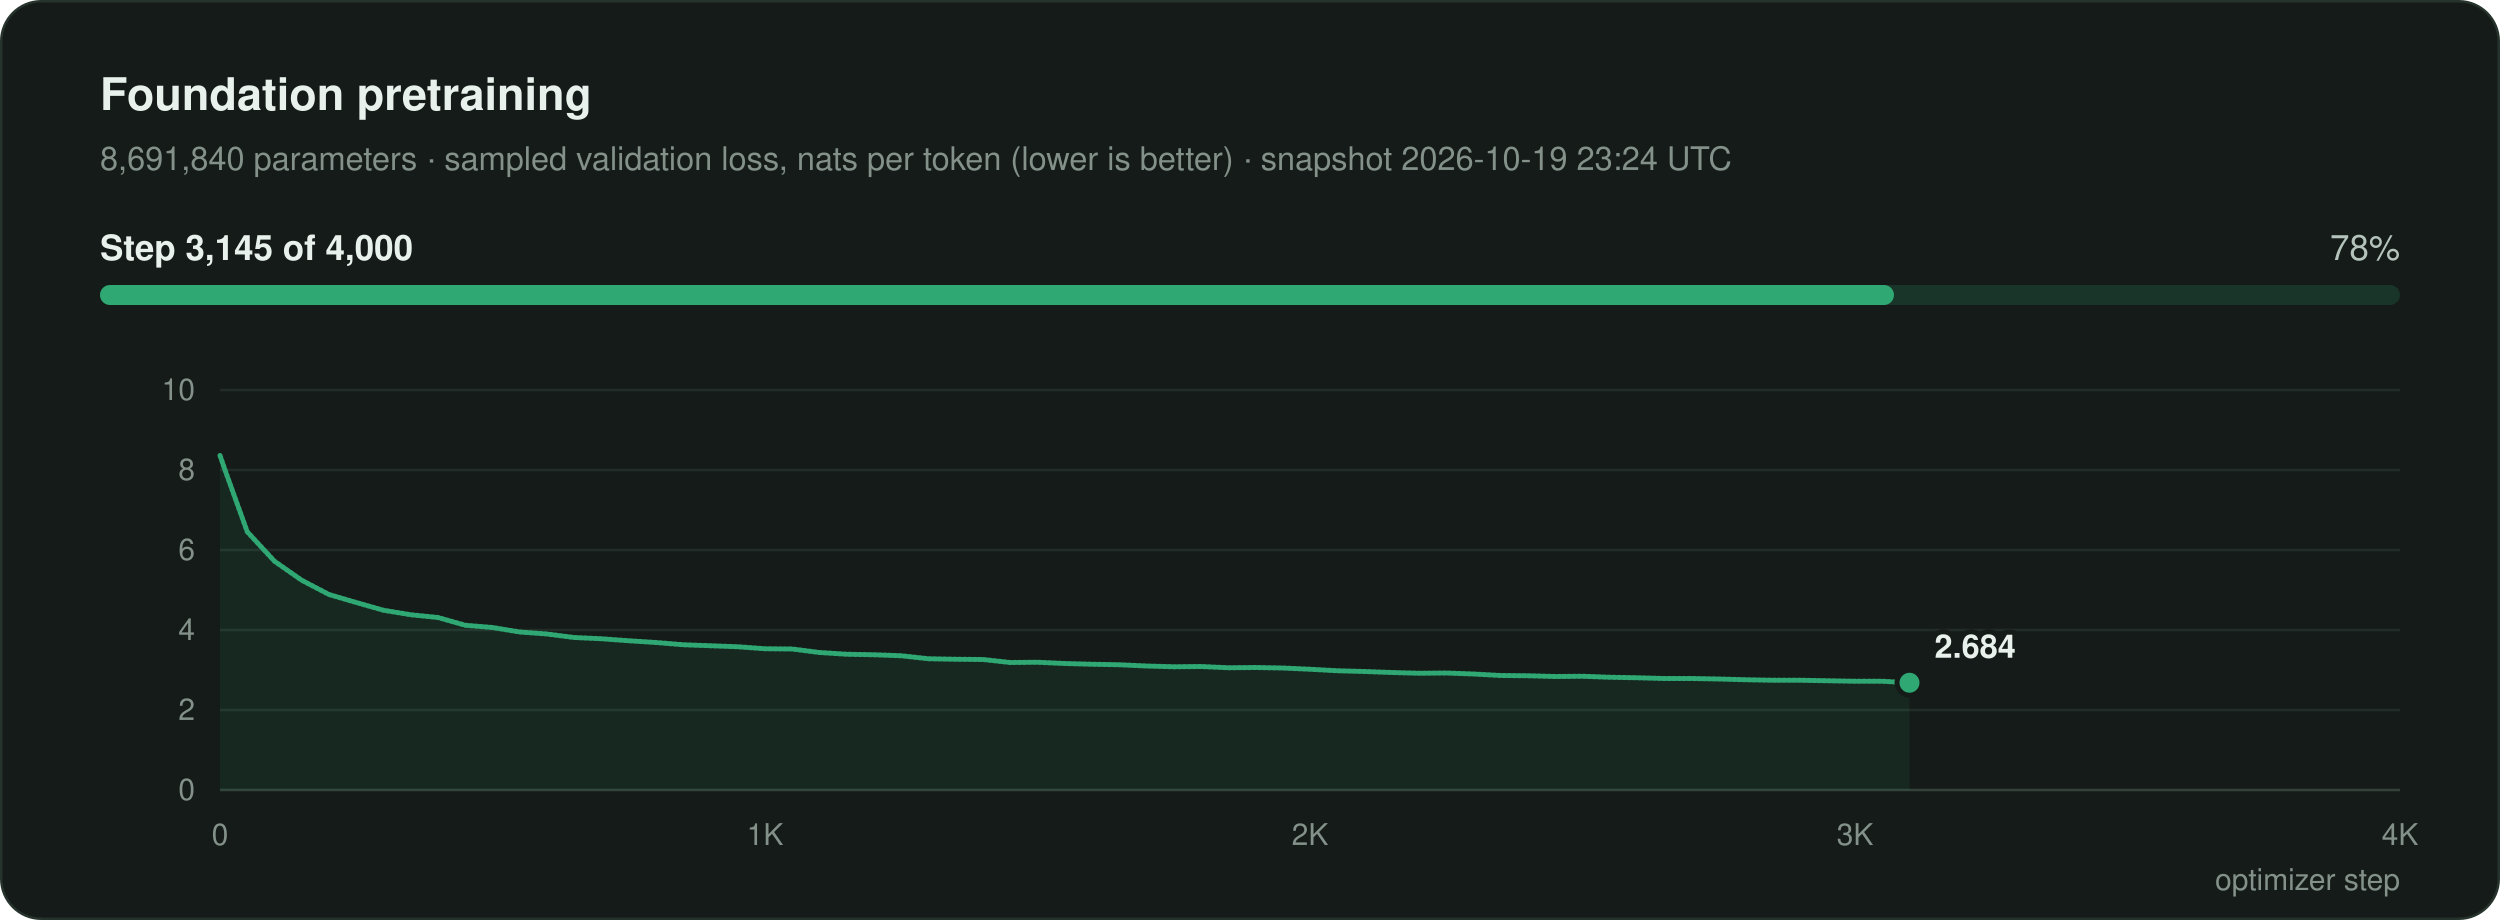
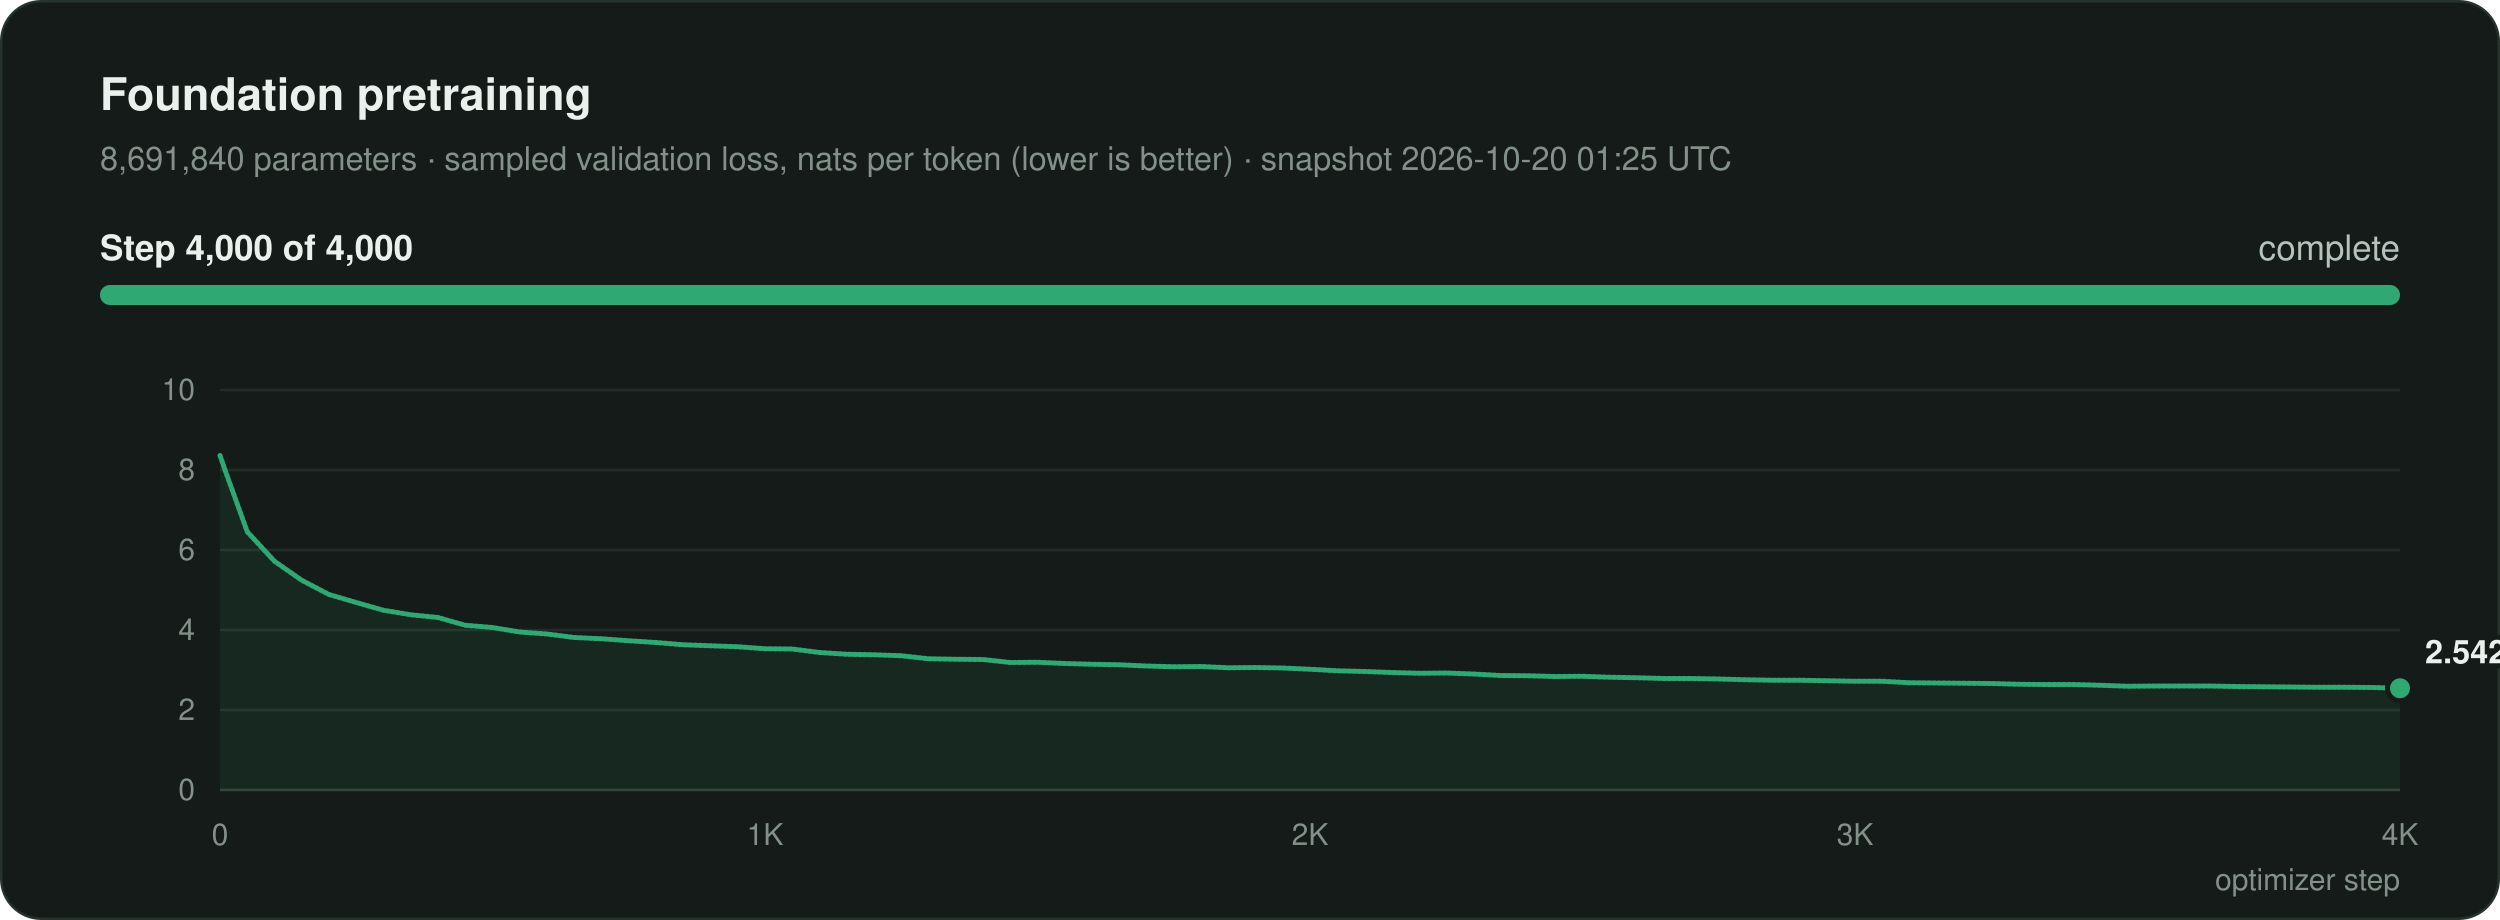
- <svg xmlns="http://www.w3.org/2000/svg" viewBox="0 0 1000 368" width="1000" height="368" role="img" aria-label="Foundation pretraining at step 3,145 of 4,000; validation loss 2.684.">
+ <svg xmlns="http://www.w3.org/2000/svg" viewBox="0 0 1000 368" width="1000" height="368" role="img" aria-label="Foundation pretraining at step 4,000 of 4,000; validation loss 2.542.">
  <style>
text { font-family: -apple-system, BlinkMacSystemFont, 'Segoe UI', Helvetica, Arial, sans-serif; fill: #e8f1ec; }
.mono { font-family: ui-monospace, SFMono-Regular, Menlo, Consolas, 'Liberation Mono', monospace; }
.muted { fill: #83918a; }
.secondary { fill: #b4c3bb; }
.halo { paint-order: stroke; stroke: #151b18; stroke-width: 4px; stroke-linejoin: round; }
@keyframes fade { from { opacity: 0; } }
.meter { transform-box: fill-box; transform-origin: left; animation: grow 1s cubic-bezier(0.2, 0.7, 0.2, 1) backwards; }
.line { stroke-dasharray: 1; animation: draw 1.6s ease-out backwards; }
.area { animation: fade 0.8s ease-out 1.2s backwards; }
.end { animation: fade 0.3s ease-out 1.5s backwards; }
@keyframes grow { from { transform: scaleX(0); } }
@keyframes draw { from { stroke-dashoffset: 1; } }
@media (prefers-reduced-motion: reduce) { * { animation: none !important; } }
</style>
  <rect x="0.5" y="0.5" width="999" height="367" rx="16" fill="#151b18" stroke="#26322c" />
  <text x="40" y="44" font-size="18" font-weight="600">Foundation pretraining</text>
-   <text class="muted" x="40" y="68" font-size="13">8,691,840 parameters · sampled validation loss, nats per token (lower is better) · snapshot 2026-10-19 23:24 UTC</text>
-   <text x="40" y="104" font-size="14" font-weight="600">Step 3,145 of 4,000</text>
-   <text class="secondary" x="960" y="104" font-size="14" text-anchor="end">78%</text>
+   <text class="muted" x="40" y="68" font-size="13">8,691,840 parameters · sampled validation loss, nats per token (lower is better) · snapshot 2026-10-20 01:25 UTC</text>
+   <text x="40" y="104" font-size="14" font-weight="600">Step 4,000 of 4,000</text>
+   <text class="secondary" x="960" y="104" font-size="14" text-anchor="end">complete</text>
  <rect x="40" y="114" width="920" height="8" rx="4" fill="#2fa874" fill-opacity="0.18" />
-   <rect class="meter" x="40" y="114" width="717.6" height="8" rx="4" fill="#2fa874" />
+   <rect class="meter" x="40" y="114" width="920.0" height="8" rx="4" fill="#2fa874" />
  <line x1="88" y1="316.0" x2="960" y2="316.0" stroke="#34423b" stroke-width="1" />
  <text class="muted" x="78" y="320.0" font-size="12" text-anchor="end">0</text>
  <line x1="88" y1="284.0" x2="960" y2="284.0" stroke="#232d28" stroke-width="1" />
  <text class="muted" x="78" y="288.0" font-size="12" text-anchor="end">2</text>
  <line x1="88" y1="252.0" x2="960" y2="252.0" stroke="#232d28" stroke-width="1" />
  <text class="muted" x="78" y="256.0" font-size="12" text-anchor="end">4</text>
  <line x1="88" y1="220.0" x2="960" y2="220.0" stroke="#232d28" stroke-width="1" />
  <text class="muted" x="78" y="224.0" font-size="12" text-anchor="end">6</text>
  <line x1="88" y1="188.0" x2="960" y2="188.0" stroke="#232d28" stroke-width="1" />
  <text class="muted" x="78" y="192.0" font-size="12" text-anchor="end">8</text>
  <line x1="88" y1="156.0" x2="960" y2="156.0" stroke="#232d28" stroke-width="1" />
  <text class="muted" x="78" y="160.0" font-size="12" text-anchor="end">10</text>
  <text class="muted" x="88.0" y="338" font-size="12" text-anchor="middle">0</text>
  <text class="muted" x="306.0" y="338" font-size="12" text-anchor="middle">1K</text>
  <text class="muted" x="524.0" y="338" font-size="12" text-anchor="middle">2K</text>
  <text class="muted" x="742.0" y="338" font-size="12" text-anchor="middle">3K</text>
  <text class="muted" x="960.0" y="338" font-size="12" text-anchor="middle">4K</text>
  <text class="muted" x="960" y="356" font-size="12" text-anchor="end">optimizer step</text>
-   <path class="area" d="M88.0,316 L88.0,182.2 90.4,189.1 98.9,212.7 109.8,224.5 120.7,232.1 131.6,237.8 142.5,241.0 153.4,244.1 164.3,245.9 175.2,247.0 186.1,250.1 197.0,251.0 207.9,252.8 218.8,253.6 229.7,255.0 240.6,255.5 251.5,256.3 262.4,257.0 273.3,257.9 284.2,258.3 295.1,258.7 306.0,259.5 316.9,259.6 327.8,261.0 338.7,261.7 349.6,261.9 360.5,262.3 371.4,263.5 382.3,263.7 393.2,263.8 404.1,265.0 415.0,264.9 425.9,265.4 436.8,265.7 447.7,265.9 458.6,266.4 469.5,266.7 480.4,266.6 491.3,267.1 502.2,267.0 513.1,267.2 524.0,267.7 534.9,268.3 545.8,268.6 556.7,269.0 567.6,269.3 578.5,269.2 589.4,269.6 600.3,270.2 611.2,270.3 622.1,270.6 633.0,270.5 643.9,270.9 654.8,271.1 665.7,271.4 676.6,271.4 687.5,271.6 698.4,271.9 709.3,272.1 720.2,272.1 731.1,272.3 742.0,272.5 752.9,272.5 763.8,273.1 L763.8,316 Z" fill="#2fa874" fill-opacity="0.1" />
-   <path class="line" pathLength="1" d="M88.0,182.2 90.4,189.1 98.9,212.7 109.8,224.5 120.7,232.1 131.6,237.8 142.5,241.0 153.4,244.1 164.3,245.9 175.2,247.0 186.1,250.1 197.0,251.0 207.9,252.8 218.8,253.6 229.7,255.0 240.6,255.5 251.5,256.3 262.4,257.0 273.3,257.9 284.2,258.3 295.1,258.7 306.0,259.5 316.9,259.6 327.8,261.0 338.7,261.7 349.6,261.9 360.5,262.3 371.4,263.5 382.3,263.7 393.2,263.8 404.1,265.0 415.0,264.9 425.9,265.4 436.8,265.7 447.7,265.9 458.6,266.4 469.5,266.7 480.4,266.6 491.3,267.1 502.2,267.0 513.1,267.2 524.0,267.7 534.9,268.3 545.8,268.6 556.7,269.0 567.6,269.3 578.5,269.2 589.4,269.6 600.3,270.2 611.2,270.3 622.1,270.6 633.0,270.5 643.9,270.9 654.8,271.1 665.7,271.4 676.6,271.4 687.5,271.6 698.4,271.9 709.3,272.1 720.2,272.1 731.1,272.3 742.0,272.5 752.9,272.5 763.8,273.1" fill="none" stroke="#2fa874" stroke-width="2" stroke-linejoin="round" stroke-linecap="round" />
-   <circle class="end" cx="763.8" cy="273.1" r="5" fill="#2fa874" stroke="#151b18" stroke-width="2" />
-   <text class="end halo" x="773.8" y="263.1" font-size="13" font-weight="600">2.684</text>
+   <path class="area" d="M88.0,316 L88.0,182.2 90.4,189.1 98.9,212.7 109.8,224.5 120.7,232.1 131.6,237.8 142.5,241.0 153.4,244.1 164.3,245.9 175.2,247.0 186.1,250.1 197.0,251.0 207.9,252.8 218.8,253.6 229.7,255.0 240.6,255.5 251.5,256.3 262.4,257.0 273.3,257.9 284.2,258.3 295.1,258.7 306.0,259.5 316.9,259.6 327.8,261.0 338.7,261.7 349.6,261.9 360.5,262.3 371.4,263.5 382.3,263.7 393.2,263.8 404.1,265.0 415.0,264.9 425.9,265.4 436.8,265.7 447.7,265.9 458.6,266.4 469.5,266.7 480.4,266.6 491.3,267.1 502.2,267.0 513.1,267.2 524.0,267.7 534.9,268.3 545.8,268.6 556.7,269.0 567.6,269.3 578.5,269.2 589.4,269.6 600.3,270.2 611.2,270.3 622.1,270.6 633.0,270.5 643.9,270.9 654.8,271.1 665.7,271.4 676.6,271.4 687.5,271.6 698.4,271.9 709.3,272.1 720.2,272.1 731.1,272.3 742.0,272.5 752.9,272.5 763.8,273.1 774.7,273.2 785.6,273.3 796.5,273.4 807.4,273.7 818.3,273.8 829.2,273.8 840.1,274.1 851.0,274.5 861.9,274.4 872.8,274.4 883.7,274.4 894.6,274.6 905.5,274.7 916.4,274.8 927.3,274.9 938.2,274.9 949.1,275.0 960.0,275.3 L960.0,316 Z" fill="#2fa874" fill-opacity="0.1" />
+   <path class="line" pathLength="1" d="M88.0,182.2 90.4,189.1 98.9,212.7 109.8,224.5 120.7,232.1 131.6,237.8 142.5,241.0 153.4,244.1 164.3,245.9 175.2,247.0 186.1,250.1 197.0,251.0 207.9,252.8 218.8,253.6 229.7,255.0 240.6,255.5 251.5,256.3 262.4,257.0 273.3,257.9 284.2,258.3 295.1,258.7 306.0,259.5 316.9,259.6 327.8,261.0 338.7,261.7 349.6,261.9 360.5,262.3 371.4,263.5 382.3,263.7 393.2,263.8 404.1,265.0 415.0,264.9 425.9,265.4 436.8,265.7 447.7,265.9 458.6,266.4 469.5,266.7 480.4,266.6 491.3,267.1 502.2,267.0 513.1,267.2 524.0,267.7 534.9,268.3 545.8,268.6 556.7,269.0 567.6,269.3 578.5,269.2 589.4,269.6 600.3,270.2 611.2,270.3 622.1,270.6 633.0,270.5 643.9,270.9 654.8,271.1 665.7,271.4 676.6,271.4 687.5,271.6 698.4,271.9 709.3,272.1 720.2,272.1 731.1,272.3 742.0,272.5 752.9,272.5 763.8,273.1 774.7,273.2 785.6,273.3 796.5,273.4 807.4,273.7 818.3,273.8 829.2,273.8 840.1,274.1 851.0,274.5 861.9,274.4 872.8,274.4 883.7,274.4 894.6,274.6 905.5,274.7 916.4,274.8 927.3,274.9 938.2,274.9 949.1,275.0 960.0,275.3" fill="none" stroke="#2fa874" stroke-width="2" stroke-linejoin="round" stroke-linecap="round" />
+   <circle class="end" cx="960.0" cy="275.3" r="5" fill="#2fa874" stroke="#151b18" stroke-width="2" />
+   <text class="end halo" x="970.0" y="265.3" font-size="13" font-weight="600">2.542</text>
</svg>
